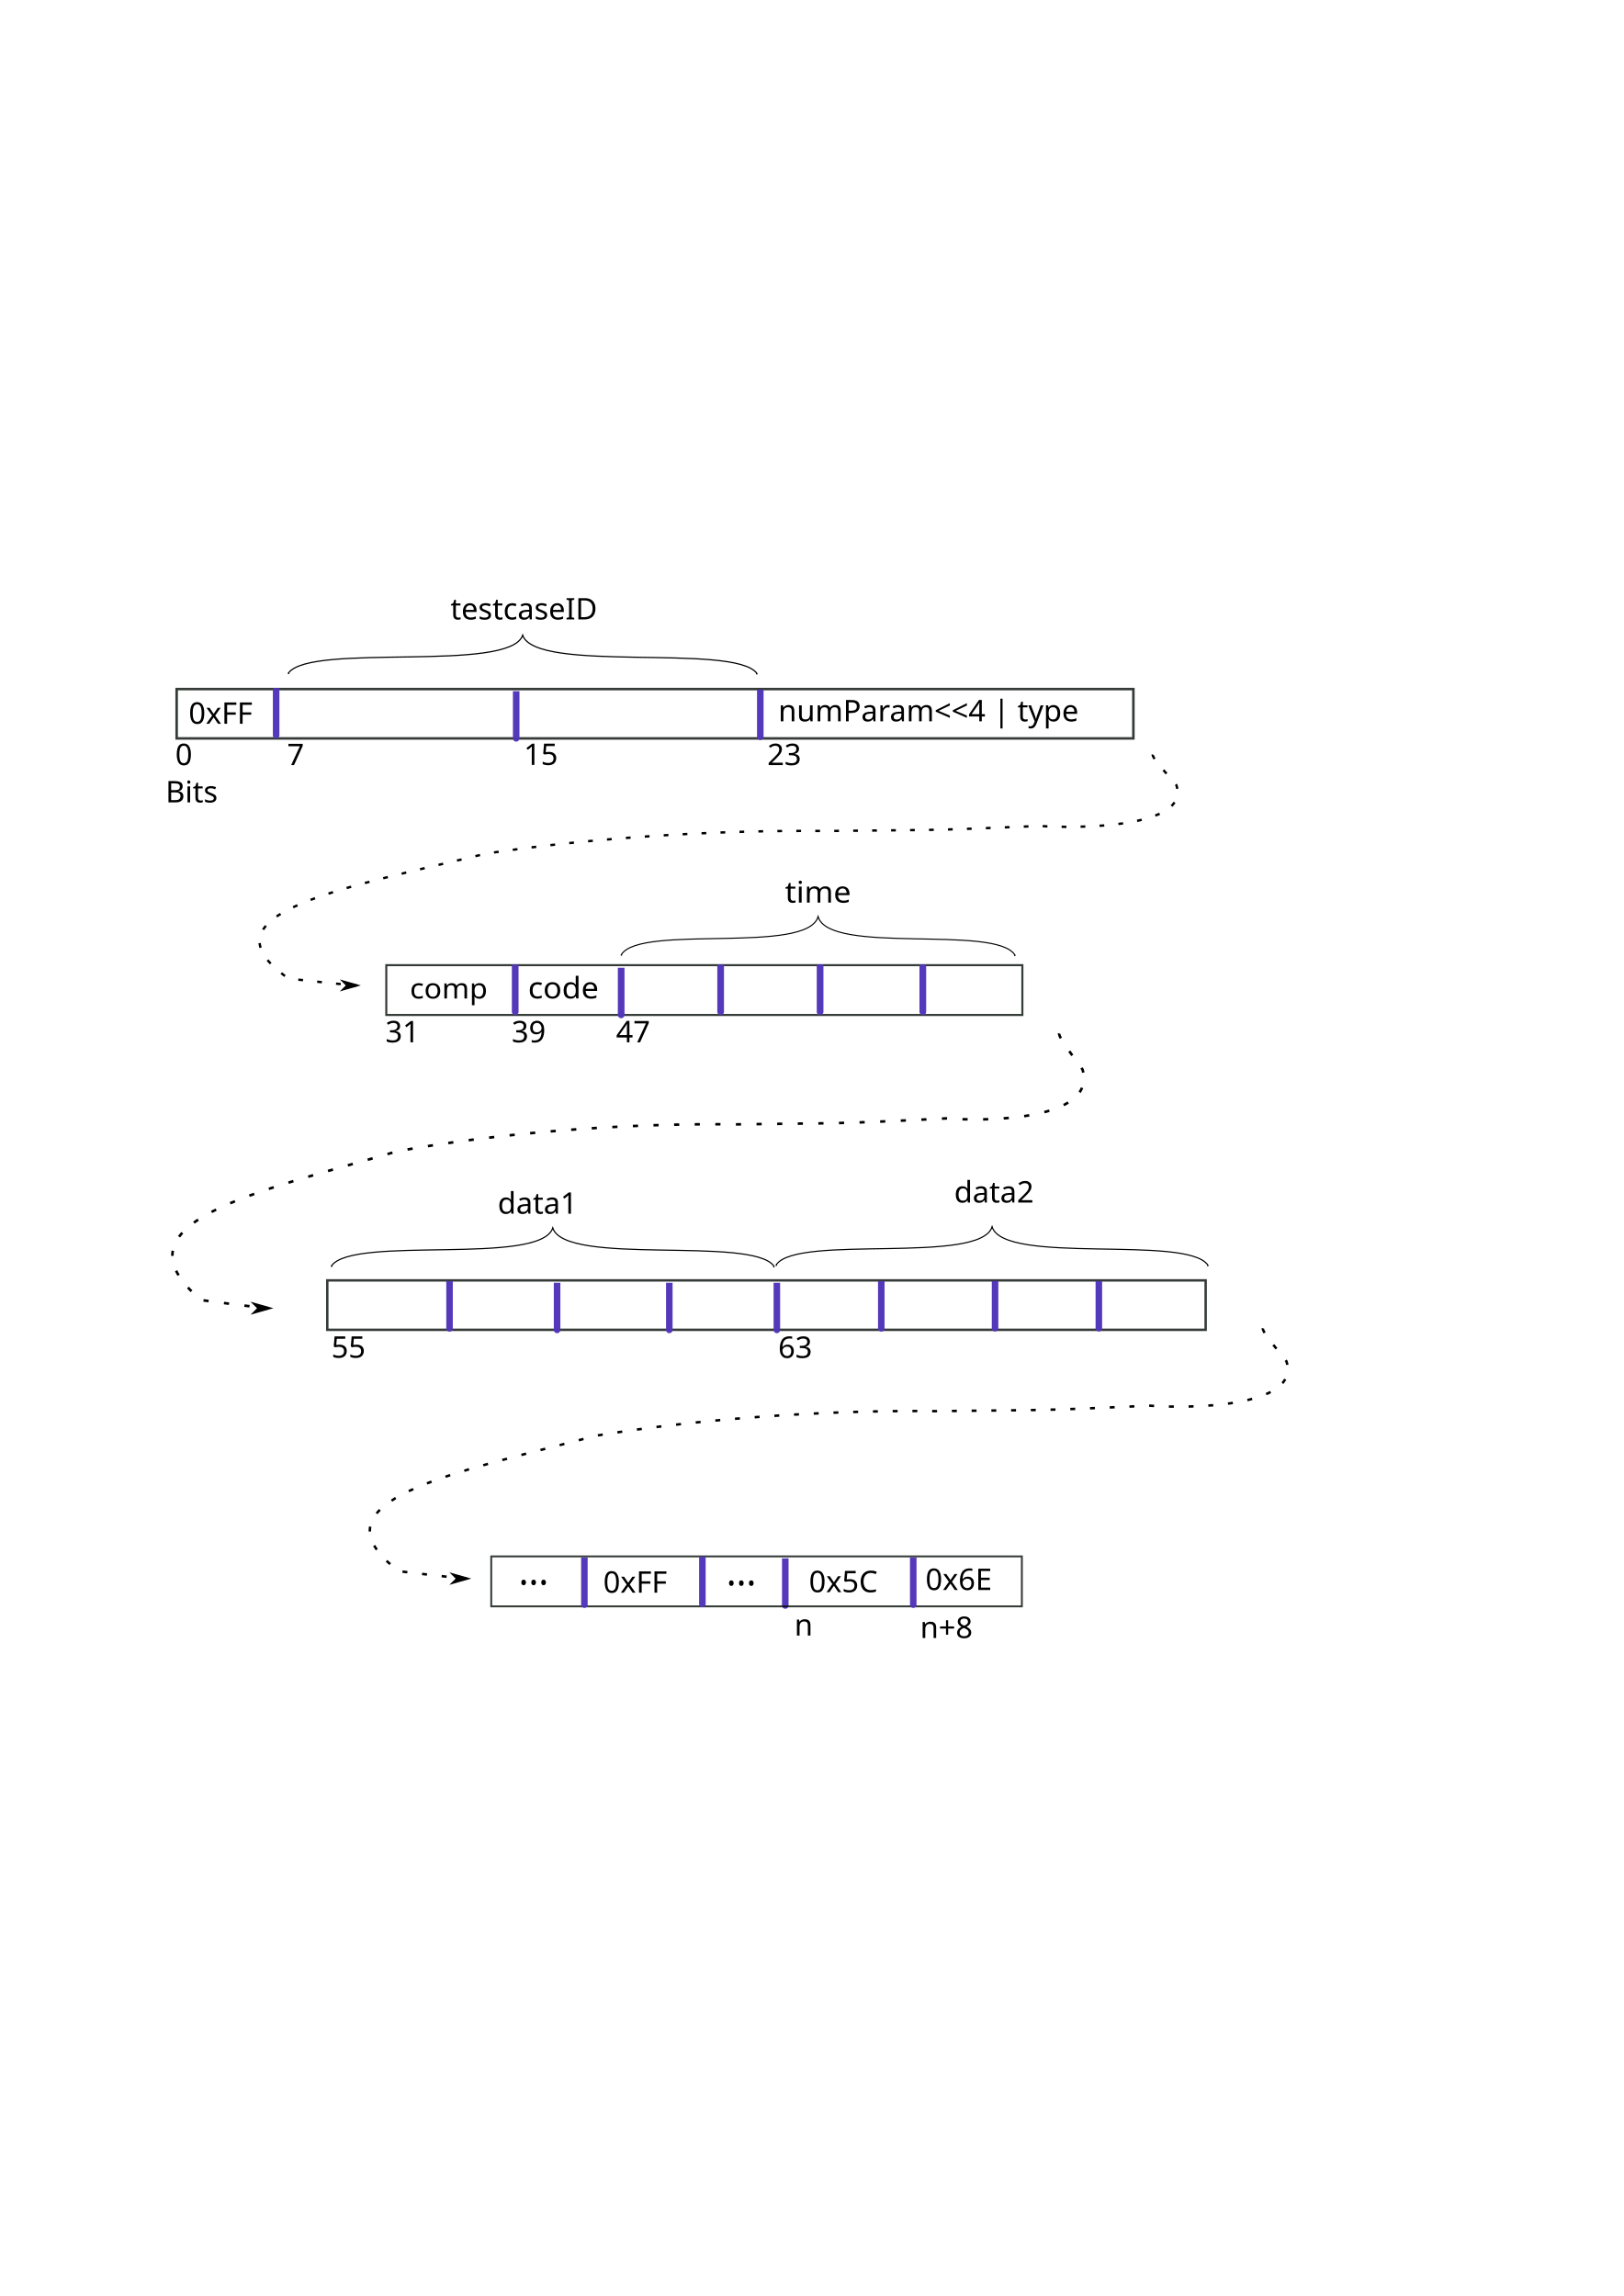
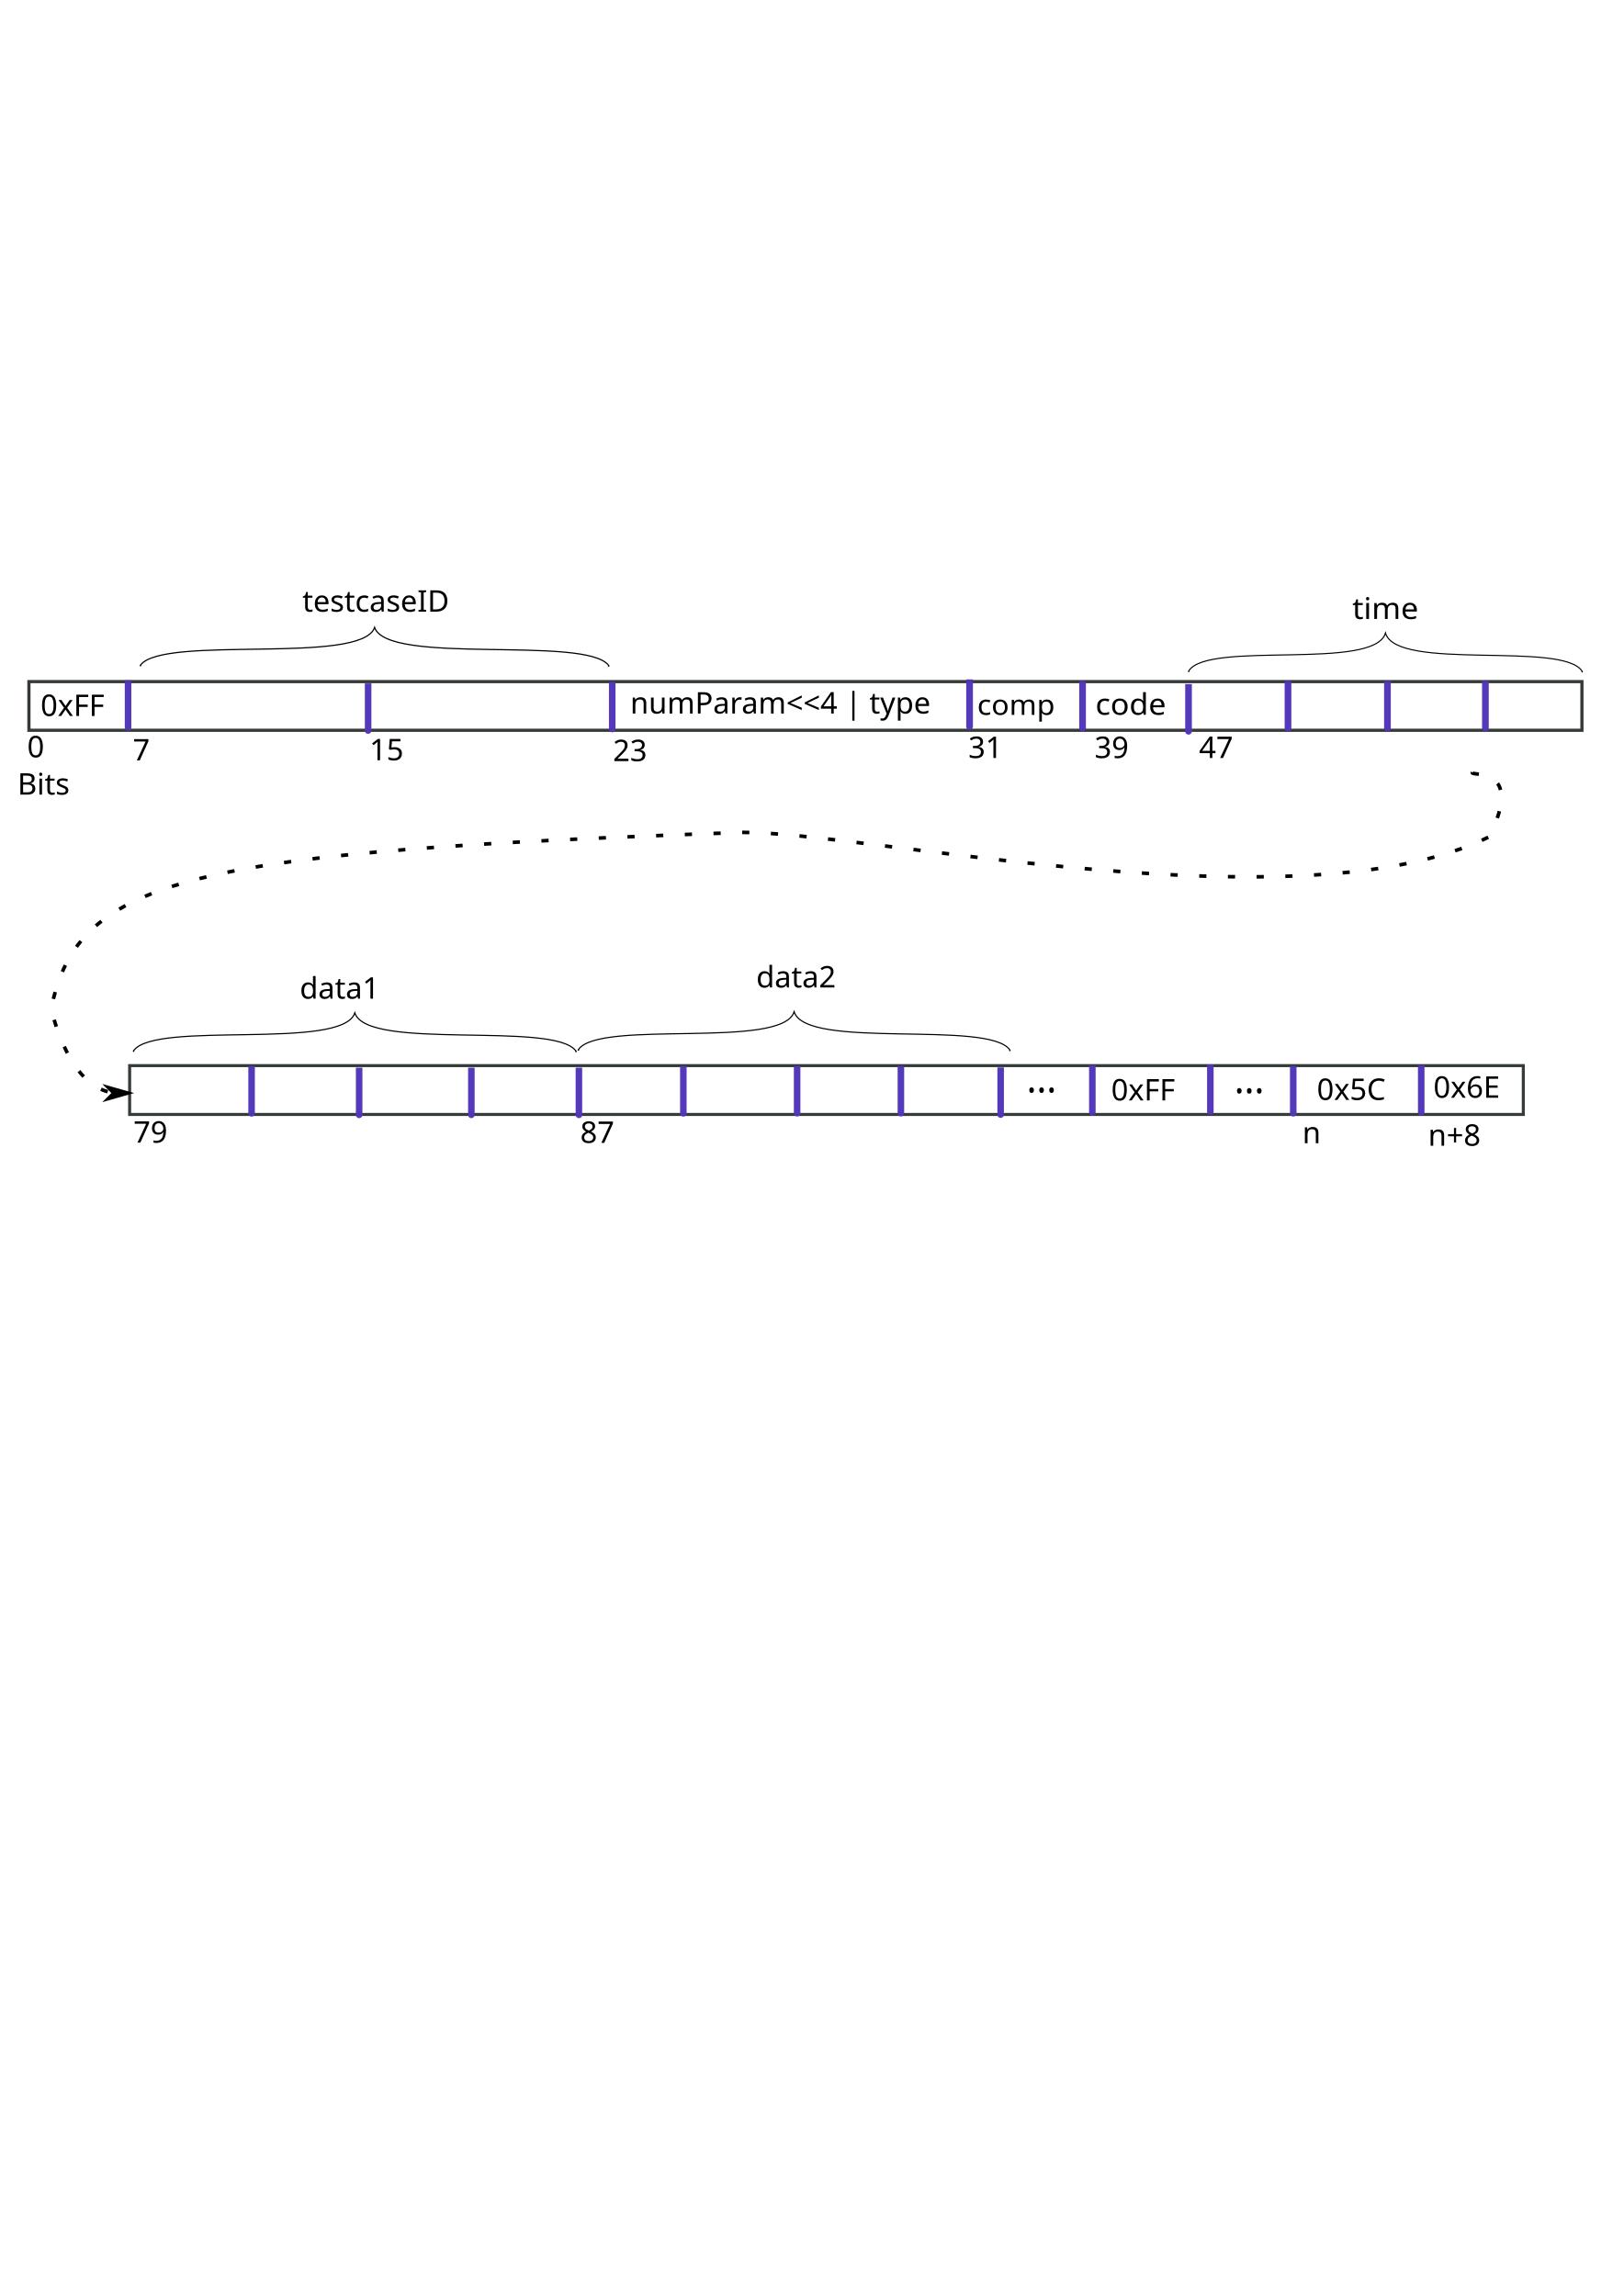
<svg xmlns="http://www.w3.org/2000/svg" width="210mm" height="297mm" viewBox="0 0 744.094 1052.362" id="svg2" version="1.1">
  <defs id="defs4">
    <marker orient="auto" refY="0.0" refX="0.0" id="marker8824" style="overflow:visible;">
      <path id="path8577" d="M 0.0,0.0 L 5.0,-5.0 L -12.5,0.0 L 5.0,5.0 L 0.0,0.0 z " style="fill-rule:evenodd;stroke:#000000;stroke-width:1pt;stroke-opacity:1;fill:#000000;fill-opacity:1" transform="scale(0.4) rotate(180) translate(10,0)" />
    </marker>
    <marker orient="auto" refY="0" refX="0" id="marker4534" style="overflow:visible">
      <path id="path4536" d="M 0,0 5,-5 -12.5,0 5,5 0,0 Z" style="fill:#000000;fill-opacity:1;fill-rule:evenodd;stroke:#000000;stroke-width:1pt;stroke-opacity:1" transform="matrix(-0.4,0,0,-0.4,-4,0)" />
    </marker>
    <marker orient="auto" refY="0" refX="0" id="Arrow1Mend-3" style="overflow:visible">
      <path id="path8782-5" d="M 0,0 5,-5 -12.5,0 5,5 0,0 Z" style="fill:#000000;fill-opacity:1;fill-rule:evenodd;stroke:#000000;stroke-width:1pt;stroke-opacity:1" transform="matrix(-0.4,0,0,-0.4,-4,0)" />
    </marker>
    <marker orient="auto" refY="0" refX="0" id="Arrow1Mend-3-2" style="overflow:visible">
      <path id="path8782-5-9" d="M 0,0 5,-5 -12.5,0 5,5 0,0 Z" style="fill:#000000;fill-opacity:1;fill-rule:evenodd;stroke:#000000;stroke-width:1pt;stroke-opacity:1" transform="matrix(-0.4,0,0,-0.4,-4,0)" />
    </marker>
    <marker orient="auto" refY="0" refX="0" id="marker8824-1" style="overflow:visible">
      <path id="path8577-2" d="M 0,0 5,-5 -12.5,0 5,5 0,0 Z" style="fill:#000000;fill-opacity:1;fill-rule:evenodd;stroke:#000000;stroke-width:1pt;stroke-opacity:1" transform="matrix(-0.4,0,0,-0.4,-4,0)" />
    </marker>
    <marker orient="auto" refY="0" refX="0" id="marker8824-1-2" style="overflow:visible">
      <path id="path8577-2-9" d="M 0,0 5,-5 -12.5,0 5,5 0,0 Z" style="fill:#000000;fill-opacity:1;fill-rule:evenodd;stroke:#000000;stroke-width:1pt;stroke-opacity:1" transform="matrix(-0.4,0,0,-0.4,-4,0)" />
    </marker>
  </defs>
  <g id="layer1">
-     <text xml:space="preserve" style="font-style:normal;font-weight:normal;font-size:13.666px;line-height:125%;font-family:sans-serif;letter-spacing:0px;word-spacing:0px;fill:#000000;fill-opacity:1;stroke:none;stroke-width:1px;stroke-linecap:butt;stroke-linejoin:miter;stroke-opacity:1" x="86.374" y="332.042" id="text4138" transform="scale(1.00095,0.999051)">
-       <tspan id="tspan4140" x="86.374" y="332.042">0xFF</tspan>
+     <text xml:space="preserve" style="font-style:normal;font-weight:normal;font-size:13.666px;line-height:125%;font-family:sans-serif;letter-spacing:0px;word-spacing:0px;fill:#000000;fill-opacity:1;stroke:none;stroke-width:1px;stroke-linecap:butt;stroke-linejoin:miter;stroke-opacity:1" x="18.581" y="328.467" id="text4138" transform="scale(1.00095,0.999051)">
+       <tspan id="tspan4140" x="18.581" y="328.467">0xFF</tspan>
    </text>
-     <text xml:space="preserve" style="font-style:normal;font-weight:normal;font-size:13.666px;line-height:125%;font-family:sans-serif;letter-spacing:0px;word-spacing:0px;fill:#000000;fill-opacity:1;stroke:none;stroke-width:1px;stroke-linecap:butt;stroke-linejoin:miter;stroke-opacity:1" x="356.322" y="330.92" id="text4150" transform="scale(1.00095,0.999051)">
-       <tspan id="tspan4152" x="356.322" y="330.92">numParam&lt;&lt;4 | type</tspan>
+     <text xml:space="preserve" style="font-style:normal;font-weight:normal;font-size:13.666px;line-height:125%;font-family:sans-serif;letter-spacing:0px;word-spacing:0px;fill:#000000;fill-opacity:1;stroke:none;stroke-width:1px;stroke-linecap:butt;stroke-linejoin:miter;stroke-opacity:1" x="288.529" y="327.345" id="text4150" transform="scale(1.00095,0.999051)">
+       <tspan id="tspan4152" x="288.529" y="327.345">numParam&lt;&lt;4 | type</tspan>
    </text>
-     <text xml:space="preserve" style="font-style:normal;font-weight:normal;font-size:13.193px;line-height:125%;font-family:sans-serif;letter-spacing:0px;word-spacing:0px;fill:#000000;fill-opacity:1;stroke:none;stroke-width:1px;stroke-linecap:butt;stroke-linejoin:miter;stroke-opacity:1" x="183.422" y="468.653" id="text4154" transform="scale(1.024042,0.9765226)">
-       <tspan id="tspan4156" x="183.422" y="468.653">comp</tspan>
+     <text xml:space="preserve" style="font-style:normal;font-weight:normal;font-size:13.193px;line-height:125%;font-family:sans-serif;letter-spacing:0px;word-spacing:0px;fill:#000000;fill-opacity:1;stroke:none;stroke-width:1px;stroke-linecap:butt;stroke-linejoin:miter;stroke-opacity:1" x="437.318" y="335.528" id="text4154" transform="scale(1.024042,0.9765226)">
+       <tspan id="tspan4156" x="437.318" y="335.528">comp</tspan>
    </text>
-     <text xml:space="preserve" style="font-style:normal;font-weight:normal;font-size:13.973px;line-height:125%;font-family:sans-serif;letter-spacing:0px;word-spacing:0px;fill:#000000;fill-opacity:1;stroke:none;stroke-width:1px;stroke-linecap:butt;stroke-linejoin:miter;stroke-opacity:1" x="236.312" y="468.613" id="text4158" transform="scale(1.024042,0.9765226)">
-       <tspan id="tspan4160" x="236.312" y="468.613">code</tspan>
+     <text xml:space="preserve" style="font-style:normal;font-weight:normal;font-size:13.973px;line-height:125%;font-family:sans-serif;letter-spacing:0px;word-spacing:0px;fill:#000000;fill-opacity:1;stroke:none;stroke-width:1px;stroke-linecap:butt;stroke-linejoin:miter;stroke-opacity:1" x="490.208" y="335.488" id="text4158" transform="scale(1.024042,0.9765226)">
+       <tspan id="tspan4160" x="490.208" y="335.488">code</tspan>
    </text>
-     <text xml:space="preserve" style="font-style:normal;font-weight:normal;font-size:13.666px;line-height:125%;font-family:sans-serif;letter-spacing:0px;word-spacing:0px;fill:#000000;fill-opacity:1;stroke:none;stroke-width:1px;stroke-linecap:butt;stroke-linejoin:miter;stroke-opacity:1" x="370.354" y="730.466" id="text4182" transform="scale(1.00095,0.999051)">
-       <tspan id="tspan4184" x="370.354" y="730.466">0x5C</tspan>
+     <rect ry="0" y="312.414" x="13.253" height="22.305" width="711.701" id="rect7677" style="opacity:0.828;fill:none;fill-opacity:0.492;stroke:#020904;stroke-width:1.465;stroke-miterlimit:4;stroke-dasharray:none;stroke-opacity:0.96" />
+     <path style="opacity:1;fill:#000000;fill-rule:evenodd;stroke:#5235ba;stroke-width:3;stroke-linecap:butt;stroke-linejoin:miter;stroke-miterlimit:4;stroke-dasharray:none;stroke-opacity:0.98" d="m 58.685,311.796 c 0,22.274 0,21.92 0,21.92" id="path8496" />
+     <path style="opacity:1;fill:#000000;fill-rule:evenodd;stroke:#5235ba;stroke-width:3;stroke-linecap:butt;stroke-linejoin:miter;stroke-miterlimit:4;stroke-dasharray:none;stroke-opacity:0.98" d="m 280.564,312.51 c 0,22.274 0,21.92 0,21.92" id="path8496-0" />
+     <path style="opacity:1;fill:#000000;fill-rule:evenodd;stroke:#5235ba;stroke-width:3;stroke-linecap:butt;stroke-linejoin:miter;stroke-miterlimit:4;stroke-dasharray:none;stroke-opacity:0.98" d="m 168.698,313.225 c 0,22.274 0,21.92 0,21.92" id="path8496-4" />
+     <path style="opacity:1;fill:#000000;fill-rule:evenodd;stroke:#5235ba;stroke-width:3.067;stroke-linecap:butt;stroke-linejoin:miter;stroke-miterlimit:4;stroke-dasharray:none;stroke-opacity:0.98" d="m 496.101,312.123 c 0,22.26 0,21.907 0,21.907" id="path8496-6" />
+     <path style="opacity:1;fill:#000000;fill-rule:evenodd;stroke:#5235ba;stroke-width:3.067;stroke-linecap:butt;stroke-linejoin:miter;stroke-miterlimit:4;stroke-dasharray:none;stroke-opacity:0.98" d="m 544.667,313.551 c 0,22.26 0,21.907 0,21.907" id="path8496-7" />
+     <path style="opacity:1;fill:#000000;fill-rule:evenodd;stroke:#5235ba;stroke-width:3.067;stroke-linecap:butt;stroke-linejoin:miter;stroke-miterlimit:4;stroke-dasharray:none;stroke-opacity:0.98" d="m 590.245,312.123 c 0,22.26 0,21.907 0,21.907" id="path8496-40" />
+     <path style="opacity:1;fill:#000000;fill-rule:evenodd;stroke:#5235ba;stroke-width:3.067;stroke-linecap:butt;stroke-linejoin:miter;stroke-miterlimit:4;stroke-dasharray:none;stroke-opacity:0.98" d="m 635.822,312.123 c 0,22.26 0,21.907 0,21.907" id="path8496-3" />
+     <path style="opacity:1;fill:#000000;fill-rule:evenodd;stroke:#5235ba;stroke-width:3.067;stroke-linecap:butt;stroke-linejoin:miter;stroke-miterlimit:4;stroke-dasharray:none;stroke-opacity:0.98" d="m 444.322,311.409 c 0,22.26 0,21.907 0,21.907" id="path8496-34" />
+     <rect ry="0" y="488.425" x="59.408" height="22.38" width="638.679" id="rect7677-2-2" style="opacity:0.828;fill:none;fill-opacity:0.492;stroke:#020904;stroke-width:1.39;stroke-miterlimit:4;stroke-dasharray:none;stroke-opacity:0.96" />
+     <path style="opacity:1;fill:#000000;fill-rule:evenodd;stroke:#5235ba;stroke-width:3;stroke-linecap:butt;stroke-linejoin:miter;stroke-miterlimit:4;stroke-dasharray:none;stroke-opacity:0.98" d="m 115.296,488.655 c 0,22.274 0,21.92 0,21.92" id="path8496-6-9" />
+     <path style="opacity:1;fill:#000000;fill-rule:evenodd;stroke:#5235ba;stroke-width:3;stroke-linecap:butt;stroke-linejoin:miter;stroke-miterlimit:4;stroke-dasharray:none;stroke-opacity:0.98" d="m 164.582,489.369 c 0,22.274 0,21.92 0,21.92" id="path8496-6-9-9" />
+     <path style="opacity:1;fill:#000000;fill-rule:evenodd;stroke:#5235ba;stroke-width:3;stroke-linecap:butt;stroke-linejoin:miter;stroke-miterlimit:4;stroke-dasharray:none;stroke-opacity:0.98" d="m 216.01,489.369 c 0,22.274 0,21.92 0,21.92" id="path8496-6-9-5" />
+     <path style="opacity:1;fill:#000000;fill-rule:evenodd;stroke:#5235ba;stroke-width:3;stroke-linecap:butt;stroke-linejoin:miter;stroke-miterlimit:4;stroke-dasharray:none;stroke-opacity:0.98" d="m 313.153,488.655 c 0,22.274 0,21.92 0,21.92" id="path8496-6-9-95" />
+     <path style="opacity:1;fill:#000000;fill-rule:evenodd;stroke:#5235ba;stroke-width:3;stroke-linecap:butt;stroke-linejoin:miter;stroke-miterlimit:4;stroke-dasharray:none;stroke-opacity:0.98" d="m 265.296,489.369 c 0,22.274 0,21.92 0,21.92" id="path8496-6-9-95-8" />
+     <text xml:space="preserve" style="font-style:normal;font-weight:normal;font-size:13.666px;line-height:125%;font-family:sans-serif;letter-spacing:0px;word-spacing:0px;fill:#000000;fill-opacity:1;stroke:none;stroke-width:1px;stroke-linecap:butt;stroke-linejoin:miter;stroke-opacity:1" x="346.228" y="453.03" id="text4170-6-1" transform="scale(1.00095,0.999051)">
+       <tspan id="tspan4172-5-2" x="346.228" y="453.03">data2</tspan>
    </text>
-     <text xml:space="preserve" style="font-style:normal;font-weight:normal;font-size:13.666px;line-height:125%;font-family:sans-serif;letter-spacing:0px;word-spacing:0px;fill:#000000;fill-opacity:1;stroke:none;stroke-width:1px;stroke-linecap:butt;stroke-linejoin:miter;stroke-opacity:1" x="423.704" y="729.455" id="text4186" transform="scale(1.00095,0.999051)">
-       <tspan id="tspan4188" x="423.704" y="729.455">0x6E</tspan>
+     <path style="opacity:1;fill:#000000;fill-rule:evenodd;stroke:#5235ba;stroke-width:3;stroke-linecap:butt;stroke-linejoin:miter;stroke-miterlimit:4;stroke-dasharray:none;stroke-opacity:0.98" d="m 365.296,488.6 c 0,22.274 0,21.92 0,21.92" id="path8496-6-9-95-17" />
+     <text xml:space="preserve" style="font-style:normal;font-weight:normal;font-size:13.666px;line-height:125%;font-family:sans-serif;letter-spacing:0px;word-spacing:0px;fill:#000000;fill-opacity:1;stroke:none;stroke-width:1px;stroke-linecap:butt;stroke-linejoin:miter;stroke-opacity:1" x="12.461" y="347.437" id="text4138-9" transform="scale(1.00095,0.999051)">
+       <tspan id="tspan4140-9" x="12.461" y="347.437">0</tspan>
    </text>
-     <rect ry="0" y="315.832" x="80.956" height="22.613" width="438.437" id="rect7677" style="opacity:0.828;fill:none;fill-opacity:0.492;stroke:#020904;stroke-width:1.157;stroke-miterlimit:4;stroke-dasharray:none;stroke-opacity:0.96" />
-     <path style="opacity:1;fill:#000000;fill-rule:evenodd;stroke:#5235ba;stroke-width:3;stroke-linecap:butt;stroke-linejoin:miter;stroke-miterlimit:4;stroke-dasharray:none;stroke-opacity:0.98" d="m 126.542,315.367 c 0,22.274 0,21.92 0,21.92" id="path8496" />
-     <path style="opacity:1;fill:#000000;fill-rule:evenodd;stroke:#5235ba;stroke-width:3;stroke-linecap:butt;stroke-linejoin:miter;stroke-miterlimit:4;stroke-dasharray:none;stroke-opacity:0.98" d="m 348.421,316.082 c 0,22.274 0,21.92 0,21.92" id="path8496-0" />
-     <path style="opacity:1;fill:#000000;fill-rule:evenodd;stroke:#5235ba;stroke-width:3;stroke-linecap:butt;stroke-linejoin:miter;stroke-miterlimit:4;stroke-dasharray:none;stroke-opacity:0.98" d="m 236.555,316.796 c 0,22.274 0,21.92 0,21.92" id="path8496-4" />
-     <rect ry="0" y="442.376" x="177.025" height="22.829" width="291.496" id="rect7677-2" style="opacity:0.828;fill:none;fill-opacity:0.492;stroke:#020904;stroke-width:0.948;stroke-miterlimit:4;stroke-dasharray:none;stroke-opacity:0.96" />
-     <path style="opacity:1;fill:#000000;fill-rule:evenodd;stroke:#5235ba;stroke-width:3.067;stroke-linecap:butt;stroke-linejoin:miter;stroke-miterlimit:4;stroke-dasharray:none;stroke-opacity:0.98" d="m 236.101,442.123 c 0,22.26 0,21.907 0,21.907" id="path8496-6" />
-     <path style="opacity:1;fill:#000000;fill-rule:evenodd;stroke:#5235ba;stroke-width:3.067;stroke-linecap:butt;stroke-linejoin:miter;stroke-miterlimit:4;stroke-dasharray:none;stroke-opacity:0.98" d="m 284.667,443.551 c 0,22.26 0,21.907 0,21.907" id="path8496-7" />
-     <path style="opacity:1;fill:#000000;fill-rule:evenodd;stroke:#5235ba;stroke-width:3.067;stroke-linecap:butt;stroke-linejoin:miter;stroke-miterlimit:4;stroke-dasharray:none;stroke-opacity:0.98" d="m 330.245,442.123 c 0,22.26 0,21.907 0,21.907" id="path8496-40" />
-     <path style="opacity:1;fill:#000000;fill-rule:evenodd;stroke:#5235ba;stroke-width:3.067;stroke-linecap:butt;stroke-linejoin:miter;stroke-miterlimit:4;stroke-dasharray:none;stroke-opacity:0.98" d="m 375.822,442.123 c 0,22.26 0,21.907 0,21.907" id="path8496-3" />
-     <path style="opacity:1;fill:#000000;fill-rule:evenodd;stroke:#5235ba;stroke-width:3.067;stroke-linecap:butt;stroke-linejoin:miter;stroke-miterlimit:4;stroke-dasharray:none;stroke-opacity:0.98" d="m 422.894,442.123 c 0,22.26 0,21.907 0,21.907" id="path8496-34" />
-     <rect ry="0" y="586.857" x="149.982" height="22.66" width="402.53" id="rect7677-2-2" style="opacity:0.828;fill:none;fill-opacity:0.492;stroke:#020904;stroke-width:1.11;stroke-miterlimit:4;stroke-dasharray:none;stroke-opacity:0.96" />
-     <path style="opacity:1;fill:#000000;fill-rule:evenodd;stroke:#5235ba;stroke-width:3;stroke-linecap:butt;stroke-linejoin:miter;stroke-miterlimit:4;stroke-dasharray:none;stroke-opacity:0.98" d="m 206.01,587.227 c 0,22.274 0,21.92 0,21.92" id="path8496-6-9" />
-     <path style="opacity:1;fill:#000000;fill-rule:evenodd;stroke:#5235ba;stroke-width:3;stroke-linecap:butt;stroke-linejoin:miter;stroke-miterlimit:4;stroke-dasharray:none;stroke-opacity:0.98" d="m 255.296,587.941 c 0,22.274 0,21.92 0,21.92" id="path8496-6-9-9" />
-     <path style="opacity:1;fill:#000000;fill-rule:evenodd;stroke:#5235ba;stroke-width:3;stroke-linecap:butt;stroke-linejoin:miter;stroke-miterlimit:4;stroke-dasharray:none;stroke-opacity:0.98" d="m 306.724,587.941 c 0,22.274 0,21.92 0,21.92" id="path8496-6-9-5" />
-     <path style="opacity:1;fill:#000000;fill-rule:evenodd;stroke:#5235ba;stroke-width:3;stroke-linecap:butt;stroke-linejoin:miter;stroke-miterlimit:4;stroke-dasharray:none;stroke-opacity:0.98" d="m 403.867,587.227 c 0,22.274 0,21.92 0,21.92" id="path8496-6-9-95" />
-     <path style="opacity:1;fill:#000000;fill-rule:evenodd;stroke:#5235ba;stroke-width:3;stroke-linecap:butt;stroke-linejoin:miter;stroke-miterlimit:4;stroke-dasharray:none;stroke-opacity:0.98" d="m 359.871,714.251 c 0,22.274 0,21.92 0,21.92" id="path8496-6-9-95-6-5" />
-     <path style="opacity:1;fill:#000000;fill-rule:evenodd;stroke:#5235ba;stroke-width:3;stroke-linecap:butt;stroke-linejoin:miter;stroke-miterlimit:4;stroke-dasharray:none;stroke-opacity:0.98" d="m 356.01,587.941 c 0,22.274 0,21.92 0,21.92" id="path8496-6-9-95-8" />
-     <text xml:space="preserve" style="font-style:normal;font-weight:normal;font-size:13.666px;line-height:125%;font-family:sans-serif;letter-spacing:0px;word-spacing:0px;fill:#000000;fill-opacity:1;stroke:none;stroke-width:1px;stroke-linecap:butt;stroke-linejoin:miter;stroke-opacity:1" x="276.182" y="730.7" id="text4138-7" transform="scale(1.00095,0.999051)">
-       <tspan id="tspan4140-3" x="276.182" y="730.7">0xFF</tspan>
+     <text xml:space="preserve" style="font-style:normal;font-weight:normal;font-size:13.666px;line-height:125%;font-family:sans-serif;letter-spacing:0px;word-spacing:0px;fill:#000000;fill-opacity:1;stroke:none;stroke-width:1px;stroke-linecap:butt;stroke-linejoin:miter;stroke-opacity:1" x="60.788" y="348.87" id="text4138-9-4" transform="scale(1.00095,0.999051)">
+       <tspan id="tspan4140-9-7" x="60.788" y="348.87">7</tspan>
    </text>
-     <text xml:space="preserve" style="font-style:normal;font-weight:normal;font-size:13.666px;line-height:125%;font-family:sans-serif;letter-spacing:0px;word-spacing:0px;fill:#000000;fill-opacity:1;stroke:none;stroke-width:1px;stroke-linecap:butt;stroke-linejoin:miter;stroke-opacity:1" x="436.856" y="551.695" id="text4170-6-1" transform="scale(1.00095,0.999051)">
-       <tspan id="tspan4172-5-2" x="436.856" y="551.695">data2</tspan>
+     <text xml:space="preserve" style="font-style:normal;font-weight:normal;font-size:13.666px;line-height:125%;font-family:sans-serif;letter-spacing:0px;word-spacing:0px;fill:#000000;fill-opacity:1;stroke:none;stroke-width:1px;stroke-linecap:butt;stroke-linejoin:miter;stroke-opacity:1" x="138.447" y="280.617" id="text4142-6" transform="scale(1.00095,0.999051)">
+       <tspan id="tspan4144-8" x="138.447" y="280.617">testcaseID</tspan>
    </text>
-     <path style="opacity:1;fill:#000000;fill-rule:evenodd;stroke:#5235ba;stroke-width:3;stroke-linecap:butt;stroke-linejoin:miter;stroke-miterlimit:4;stroke-dasharray:none;stroke-opacity:0.98" d="m 456.01,587.171 c 0,22.274 0,21.92 0,21.92" id="path8496-6-9-95-17" />
-     <text xml:space="preserve" style="font-style:normal;font-weight:normal;font-size:13.666px;line-height:125%;font-family:sans-serif;letter-spacing:0px;word-spacing:0px;fill:#000000;fill-opacity:1;stroke:none;stroke-width:1px;stroke-linecap:butt;stroke-linejoin:miter;stroke-opacity:1" x="80.254" y="351.012" id="text4138-9" transform="scale(1.00095,0.999051)">
-       <tspan id="tspan4140-9" x="80.254" y="351.012">0</tspan>
+     <text xml:space="preserve" style="font-style:normal;font-weight:normal;font-size:13.666px;line-height:125%;font-family:sans-serif;letter-spacing:0px;word-spacing:0px;fill:#000000;fill-opacity:1;stroke:none;stroke-width:1px;stroke-linecap:butt;stroke-linejoin:miter;stroke-opacity:1" x="8.009" y="364.543" id="text4142-4" transform="scale(1.00095,0.999051)">
+       <tspan id="tspan4144-4" x="8.009" y="364.543">Bits</tspan>
    </text>
-     <text xml:space="preserve" style="font-style:normal;font-weight:normal;font-size:13.666px;line-height:125%;font-family:sans-serif;letter-spacing:0px;word-spacing:0px;fill:#000000;fill-opacity:1;stroke:none;stroke-width:1px;stroke-linecap:butt;stroke-linejoin:miter;stroke-opacity:1" x="131.435" y="351.015" id="text4138-9-4" transform="scale(1.00095,0.999051)">
-       <tspan id="tspan4140-9-7" x="131.435" y="351.015">7</tspan>
+     <text xml:space="preserve" style="font-style:normal;font-weight:normal;font-size:13.666px;line-height:125%;font-family:sans-serif;letter-spacing:0px;word-spacing:0px;fill:#000000;fill-opacity:1;stroke:none;stroke-width:1px;stroke-linecap:butt;stroke-linejoin:miter;stroke-opacity:1" x="280.613" y="349.184" id="text4138-9-4-6-8" transform="scale(1.00095,0.999051)">
+       <tspan id="tspan4140-9-7-0-2" x="280.613" y="349.184">23</tspan>
    </text>
-     <text xml:space="preserve" style="font-style:normal;font-weight:normal;font-size:13.666px;line-height:125%;font-family:sans-serif;letter-spacing:0px;word-spacing:0px;fill:#000000;fill-opacity:1;stroke:none;stroke-width:1px;stroke-linecap:butt;stroke-linejoin:miter;stroke-opacity:1" x="363.705" y="750.347" id="text4138-9-4-6-5" transform="scale(1.00095,0.999051)">
-       <tspan id="tspan4140-9-7-0-7" x="363.705" y="750.347">n</tspan>
+     <text xml:space="preserve" style="font-style:normal;font-weight:normal;font-size:13.666px;line-height:125%;font-family:sans-serif;letter-spacing:0px;word-spacing:0px;fill:#000000;fill-opacity:1;stroke:none;stroke-width:1px;stroke-linecap:butt;stroke-linejoin:miter;stroke-opacity:1" x="443.327" y="347.754" id="text4138-9-4-6-86" transform="scale(1.00095,0.999051)">
+       <tspan id="tspan4140-9-7-0-1" x="443.327" y="347.754">31</tspan>
    </text>
-     <text xml:space="preserve" style="font-style:normal;font-weight:normal;font-size:13.666px;line-height:125%;font-family:sans-serif;letter-spacing:0px;word-spacing:0px;fill:#000000;fill-opacity:1;stroke:none;stroke-width:1px;stroke-linecap:butt;stroke-linejoin:miter;stroke-opacity:1" x="421.262" y="751.484" id="text4138-9-4-6-7" transform="scale(1.00095,0.999051)">
-       <tspan id="tspan4140-9-7-0-3" x="421.262" y="751.484">n+8</tspan>
+     <text xml:space="preserve" style="font-style:normal;font-weight:normal;font-size:13.666px;line-height:125%;font-family:sans-serif;letter-spacing:0px;word-spacing:0px;fill:#000000;fill-opacity:1;stroke:none;stroke-width:1px;stroke-linecap:butt;stroke-linejoin:miter;stroke-opacity:1" x="501.13" y="347.754" id="text4138-9-4-6-1" transform="scale(1.00095,0.999051)">
+       <tspan id="tspan4140-9-7-0-10" x="501.13" y="347.754">39</tspan>
    </text>
-     <text xml:space="preserve" style="font-style:normal;font-weight:normal;font-size:13.666px;line-height:125%;font-family:sans-serif;letter-spacing:0px;word-spacing:0px;fill:#000000;fill-opacity:1;stroke:none;stroke-width:1px;stroke-linecap:butt;stroke-linejoin:miter;stroke-opacity:1" x="206.24" y="284.192" id="text4142-6" transform="scale(1.00095,0.999051)">
-       <tspan id="tspan4144-8" x="206.24" y="284.192">testcaseID</tspan>
+     <text xml:space="preserve" style="font-style:normal;font-weight:normal;font-size:13.666px;line-height:125%;font-family:sans-serif;letter-spacing:0px;word-spacing:0px;fill:#000000;fill-opacity:1;stroke:none;stroke-width:1px;stroke-linecap:butt;stroke-linejoin:miter;stroke-opacity:1" x="548.941" y="347.754" id="text4138-9-4-6-9" transform="scale(1.00095,0.999051)">
+       <tspan id="tspan4140-9-7-0-6" x="548.941" y="347.754">47</tspan>
    </text>
-     <text xml:space="preserve" style="font-style:normal;font-weight:normal;font-size:13.666px;line-height:125%;font-family:sans-serif;letter-spacing:0px;word-spacing:0px;fill:#000000;fill-opacity:1;stroke:none;stroke-width:1px;stroke-linecap:butt;stroke-linejoin:miter;stroke-opacity:1" x="75.801" y="368.118" id="text4142-4" transform="scale(1.00095,0.999051)">
-       <tspan id="tspan4144-4" x="75.801" y="368.118">Bits</tspan>
+     <path style="fill:none;fill-rule:evenodd;stroke:#000000;stroke-width:0.545px;stroke-linecap:butt;stroke-linejoin:miter;stroke-opacity:1" d="m 278.952,305.01 c 0,0.113 -0.297,0.34 0,0.34 0.297,0 0,-0.226 0,-0.34 -10.572,-13.901 -101.291,0.147 -107.28,-17.412 -5.989,17.377 -96.708,3.329 -107.28,17.231 0,0.113 -0.297,0.34 0,0.34 0.297,0 0,-0.226 0,-0.34" id="path8303" />
+     <text xml:space="preserve" style="font-style:normal;font-weight:normal;font-size:13.973px;line-height:125%;font-family:sans-serif;letter-spacing:0px;word-spacing:0px;fill:#000000;fill-opacity:1;stroke:none;stroke-width:1px;stroke-linecap:butt;stroke-linejoin:miter;stroke-opacity:1" x="605.177" y="290.518" id="text4162-08" transform="scale(1.024042,0.9765226)">
+       <tspan id="tspan4164-0" x="605.177" y="290.518">time</tspan>
    </text>
-     <text xml:space="preserve" style="font-style:normal;font-weight:normal;font-size:13.666px;line-height:125%;font-family:sans-serif;letter-spacing:0px;word-spacing:0px;fill:#000000;fill-opacity:1;stroke:none;stroke-width:1px;stroke-linecap:butt;stroke-linejoin:miter;stroke-opacity:1" x="351.261" y="351.015" id="text4138-9-4-6-8" transform="scale(1.00095,0.999051)">
-       <tspan id="tspan4140-9-7-0-2" x="351.261" y="351.015">23</tspan>
+     <path style="fill:none;fill-rule:evenodd;stroke:#000000;stroke-width:0.501px;stroke-linecap:butt;stroke-linejoin:miter;stroke-opacity:1" d="m 725.058,307.672 c 0,0.114 -0.25,0.342 0,0.342 0.25,0 0,-0.228 0,-0.342 -8.883,-13.995 -85.11,0.148 -90.142,-17.529 -5.032,17.494 -81.259,3.352 -90.142,17.347 0,0.114 -0.25,0.342 0,0.342 0.25,0 0,-0.228 0,-0.342" id="path8303-0" />
+     <path style="fill:none;fill-rule:evenodd;stroke:#000000;stroke-width:0.531px;stroke-linecap:butt;stroke-linejoin:miter;stroke-opacity:1" d="m 263.956,481.743 c 0,0.114 -0.281,0.341 0,0.341 0.281,0 0,-0.227 0,-0.341 -9.988,-13.96 -95.697,0.147 -101.355,-17.485 -5.658,17.451 -91.367,3.343 -101.355,17.304 0,0.114 -0.281,0.341 0,0.341 0.281,0 0,-0.227 0,-0.341" id="path8303-0-0" />
+     <text xml:space="preserve" style="font-style:normal;font-weight:normal;font-size:13.666px;line-height:125%;font-family:sans-serif;letter-spacing:0px;word-spacing:0px;fill:#000000;fill-opacity:1;stroke:none;stroke-width:1px;stroke-linecap:butt;stroke-linejoin:miter;stroke-opacity:1" x="137.241" y="458.163" id="text4170-0" transform="scale(1.00095,0.999051)">
+       <tspan id="tspan4172-0" x="137.241" y="458.163">data1</tspan>
    </text>
-     <text xml:space="preserve" style="font-style:normal;font-weight:normal;font-size:13.666px;line-height:125%;font-family:sans-serif;letter-spacing:0px;word-spacing:0px;fill:#000000;fill-opacity:1;stroke:none;stroke-width:1px;stroke-linecap:butt;stroke-linejoin:miter;stroke-opacity:1" x="176.438" y="478.191" id="text4138-9-4-6-86" transform="scale(1.00095,0.999051)">
-       <tspan id="tspan4140-9-7-0-1" x="176.438" y="478.191">31</tspan>
+     <text xml:space="preserve" style="font-style:normal;font-weight:normal;font-size:13.666px;line-height:125%;font-family:sans-serif;letter-spacing:0px;word-spacing:0px;fill:#000000;fill-opacity:1;stroke:none;stroke-width:1px;stroke-linecap:butt;stroke-linejoin:miter;stroke-opacity:1" x="169.15" y="348.784" id="text4138-9-4-3" transform="scale(1.00095,0.999051)">
+       <tspan id="tspan4140-9-7-1" x="169.15" y="348.784">15</tspan>
    </text>
-     <text xml:space="preserve" style="font-style:normal;font-weight:normal;font-size:13.666px;line-height:125%;font-family:sans-serif;letter-spacing:0px;word-spacing:0px;fill:#000000;fill-opacity:1;stroke:none;stroke-width:1px;stroke-linecap:butt;stroke-linejoin:miter;stroke-opacity:1" x="234.24" y="478.191" id="text4138-9-4-6-1" transform="scale(1.00095,0.999051)">
-       <tspan id="tspan4140-9-7-0-10" x="234.24" y="478.191">39</tspan>
+     <text xml:space="preserve" style="font-style:normal;font-weight:normal;font-size:13.666px;line-height:125%;font-family:sans-serif;letter-spacing:0px;word-spacing:0px;fill:#000000;fill-opacity:1;stroke:none;stroke-width:1px;stroke-linecap:butt;stroke-linejoin:miter;stroke-opacity:1" x="61.08" y="524.219" id="text4138-9-4-6-9-0" transform="scale(1.00095,0.999051)">
+       <tspan id="tspan4140-9-7-0-6-9" x="61.08" y="524.219">79</tspan>
    </text>
-     <text xml:space="preserve" style="font-style:normal;font-weight:normal;font-size:13.666px;line-height:125%;font-family:sans-serif;letter-spacing:0px;word-spacing:0px;fill:#000000;fill-opacity:1;stroke:none;stroke-width:1px;stroke-linecap:butt;stroke-linejoin:miter;stroke-opacity:1" x="282.052" y="478.191" id="text4138-9-4-6-9" transform="scale(1.00095,0.999051)">
-       <tspan id="tspan4140-9-7-0-6" x="282.052" y="478.191">47</tspan>
+     <text xml:space="preserve" style="font-style:normal;font-weight:normal;font-size:13.666px;line-height:125%;font-family:sans-serif;letter-spacing:0px;word-spacing:0px;fill:#000000;fill-opacity:1;stroke:none;stroke-width:1px;stroke-linecap:butt;stroke-linejoin:miter;stroke-opacity:1" x="265.633" y="524.322" id="text4138-9-4-6-9-0-6" transform="scale(1.00095,0.999051)">
+       <tspan id="tspan4140-9-7-0-6-9-9" x="265.633" y="524.322">87</tspan>
    </text>
-     <path style="fill:none;fill-rule:evenodd;stroke:#000000;stroke-width:0.545px;stroke-linecap:butt;stroke-linejoin:miter;stroke-opacity:1" d="m 346.809,308.581 c 0,0.113 -0.297,0.34 0,0.34 0.297,0 0,-0.226 0,-0.34 -10.572,-13.901 -101.291,0.147 -107.28,-17.412 -5.989,17.377 -96.708,3.329 -107.28,17.231 0,0.113 -0.297,0.34 0,0.34 0.297,0 0,-0.226 0,-0.34" id="path8303" />
-     <text xml:space="preserve" style="font-style:normal;font-weight:normal;font-size:13.973px;line-height:125%;font-family:sans-serif;letter-spacing:0px;word-spacing:0px;fill:#000000;fill-opacity:1;stroke:none;stroke-width:1px;stroke-linecap:butt;stroke-linejoin:miter;stroke-opacity:1" x="351.281" y="423.644" id="text4162-08" transform="scale(1.024042,0.9765226)">
-       <tspan id="tspan4164-0" x="351.281" y="423.644">time</tspan>
+     <path style="opacity:1;fill:#000000;fill-rule:evenodd;stroke:#5235ba;stroke-width:3;stroke-linecap:butt;stroke-linejoin:miter;stroke-miterlimit:4;stroke-dasharray:none;stroke-opacity:0.98" d="m 412.857,488.6 c 0,22.274 0,21.92 0,21.92" id="path8496-6-9-95-17-0" />
+     <path style="fill:none;fill-rule:evenodd;stroke:#000000;stroke-width:0.524px;stroke-linecap:butt;stroke-linejoin:miter;stroke-opacity:1" d="m 462.789,481.239 c 0,0.114 -0.274,0.341 0,0.341 0.274,0 0,-0.227 0,-0.341 -9.742,-13.968 -93.341,0.147 -98.86,-17.494 -5.519,17.46 -89.118,3.345 -98.86,17.313 0,0.114 -0.274,0.341 0,0.341 0.274,0 0,-0.227 0,-0.341" id="path8303-0-0-8" />
+     <path style="fill:none;fill-rule:evenodd;stroke:#000000;stroke-width:1.644;stroke-linecap:butt;stroke-linejoin:miter;stroke-miterlimit:4;stroke-dasharray:3.289, 9.866;stroke-dashoffset:0;stroke-opacity:1;marker-end:url(#marker8824-1-2)" d="m 674.753,354.056 c -1.196,2.05 24.172,-3.725 7.779,29.456 -85.961,42.655 -286.549,-2.305 -342.041,-1.987 -251.187,8.806 -305.136,20.086 -317.073,81.121 11.505,42.681 30.794,38.353 34.81,38.353" id="path8562-9-5" />
+     <path style="opacity:1;fill:#000000;fill-rule:evenodd;stroke:#5235ba;stroke-width:3.067;stroke-linecap:butt;stroke-linejoin:miter;stroke-miterlimit:4;stroke-dasharray:none;stroke-opacity:0.98" d="m 680.714,312.123 c 0,22.26 0,21.907 0,21.907" id="path8496-3-8" />
+     <path style="opacity:1;fill:#000000;fill-rule:evenodd;stroke:#5235ba;stroke-width:3;stroke-linecap:butt;stroke-linejoin:miter;stroke-miterlimit:4;stroke-dasharray:none;stroke-opacity:0.98" d="m 458.571,489.259 c 0,22.274 0,21.92 0,21.92" id="path8496-6-9-95-17-0-8" />
+     <text xml:space="preserve" style="font-style:normal;font-weight:normal;font-size:13.666px;line-height:125%;font-family:sans-serif;letter-spacing:0px;word-spacing:0px;fill:#000000;fill-opacity:1;stroke:none;stroke-width:1px;stroke-linecap:butt;stroke-linejoin:miter;stroke-opacity:1" x="602.916" y="504.619" id="text4182-2" transform="scale(1.00095,0.999051)">
+       <tspan id="tspan4184-7" x="602.916" y="504.619">0x5C</tspan>
    </text>
-     <path style="fill:none;fill-rule:evenodd;stroke:#000000;stroke-width:0.501px;stroke-linecap:butt;stroke-linejoin:miter;stroke-opacity:1" d="m 465.058,437.672 c 0,0.114 -0.25,0.342 0,0.342 0.25,0 0,-0.228 0,-0.342 -8.883,-13.995 -85.11,0.148 -90.142,-17.529 -5.032,17.494 -81.259,3.352 -90.142,17.347 0,0.114 -0.25,0.342 0,0.342 0.25,0 0,-0.228 0,-0.342" id="path8303-0" />
-     <path style="fill:none;fill-rule:evenodd;stroke:#000000;stroke-width:0.531px;stroke-linecap:butt;stroke-linejoin:miter;stroke-opacity:1" d="m 354.671,580.315 c 0,0.114 -0.281,0.341 0,0.341 0.281,0 0,-0.227 0,-0.341 -9.988,-13.96 -95.697,0.147 -101.355,-17.485 -5.658,17.451 -91.367,3.343 -101.355,17.304 0,0.114 -0.281,0.341 0,0.341 0.281,0 0,-0.227 0,-0.341" id="path8303-0-0" />
-     <text xml:space="preserve" style="font-style:normal;font-weight:normal;font-size:13.666px;line-height:125%;font-family:sans-serif;letter-spacing:0px;word-spacing:0px;fill:#000000;fill-opacity:1;stroke:none;stroke-width:1px;stroke-linecap:butt;stroke-linejoin:miter;stroke-opacity:1" x="227.869" y="556.828" id="text4170-0" transform="scale(1.00095,0.999051)">
-       <tspan id="tspan4172-0" x="227.869" y="556.828">data1</tspan>
+     <text xml:space="preserve" style="font-style:normal;font-weight:normal;font-size:13.666px;line-height:125%;font-family:sans-serif;letter-spacing:0px;word-spacing:0px;fill:#000000;fill-opacity:1;stroke:none;stroke-width:1px;stroke-linecap:butt;stroke-linejoin:miter;stroke-opacity:1" x="656.266" y="503.608" id="text4186-3" transform="scale(1.00095,0.999051)">
+       <tspan id="tspan4188-2" x="656.266" y="503.608">0x6E</tspan>
    </text>
-     <text xml:space="preserve" style="font-style:normal;font-weight:normal;font-size:13.666px;line-height:125%;font-family:sans-serif;letter-spacing:0px;word-spacing:0px;fill:#000000;fill-opacity:1;stroke:none;stroke-width:1px;stroke-linecap:butt;stroke-linejoin:miter;stroke-opacity:1" x="239.798" y="350.929" id="text4138-9-4-3" transform="scale(1.00095,0.999051)">
-       <tspan id="tspan4140-9-7-1" x="239.798" y="350.929">15</tspan>
+     <path style="opacity:1;fill:#000000;fill-rule:evenodd;stroke:#5235ba;stroke-width:3;stroke-linecap:butt;stroke-linejoin:miter;stroke-miterlimit:4;stroke-dasharray:none;stroke-opacity:0.98" d="m 592.654,488.618 c 0,22.274 0,21.92 0,21.92" id="path8496-6-9-95-6-5-5" />
+     <text xml:space="preserve" style="font-style:normal;font-weight:normal;font-size:13.666px;line-height:125%;font-family:sans-serif;letter-spacing:0px;word-spacing:0px;fill:#000000;fill-opacity:1;stroke:none;stroke-width:1px;stroke-linecap:butt;stroke-linejoin:miter;stroke-opacity:1" x="508.745" y="504.853" id="text4138-7-6" transform="scale(1.00095,0.999051)">
+       <tspan id="tspan4140-3-1" x="508.745" y="504.853">0xFF</tspan>
    </text>
-     <text xml:space="preserve" style="font-style:normal;font-weight:normal;font-size:13.666px;line-height:125%;font-family:sans-serif;letter-spacing:0px;word-spacing:0px;fill:#000000;fill-opacity:1;stroke:none;stroke-width:1px;stroke-linecap:butt;stroke-linejoin:miter;stroke-opacity:1" x="151.708" y="622.884" id="text4138-9-4-6-9-0" transform="scale(1.00095,0.999051)">
-       <tspan id="tspan4140-9-7-0-6-9" x="151.708" y="622.884">55</tspan>
+     <text xml:space="preserve" style="font-style:normal;font-weight:normal;font-size:13.666px;line-height:125%;font-family:sans-serif;letter-spacing:0px;word-spacing:0px;fill:#000000;fill-opacity:1;stroke:none;stroke-width:1px;stroke-linecap:butt;stroke-linejoin:miter;stroke-opacity:1" x="596.267" y="524.5" id="text4138-9-4-6-5-6" transform="scale(1.00095,0.999051)">
+       <tspan id="tspan4140-9-7-0-7-1" x="596.267" y="524.5">n</tspan>
    </text>
-     <text xml:space="preserve" style="font-style:normal;font-weight:normal;font-size:13.666px;line-height:125%;font-family:sans-serif;letter-spacing:0px;word-spacing:0px;fill:#000000;fill-opacity:1;stroke:none;stroke-width:1px;stroke-linecap:butt;stroke-linejoin:miter;stroke-opacity:1" x="356.261" y="622.987" id="text4138-9-4-6-9-0-6" transform="scale(1.00095,0.999051)">
-       <tspan id="tspan4140-9-7-0-6-9-9" x="356.261" y="622.987">63</tspan>
+     <text xml:space="preserve" style="font-style:normal;font-weight:normal;font-size:13.666px;line-height:125%;font-family:sans-serif;letter-spacing:0px;word-spacing:0px;fill:#000000;fill-opacity:1;stroke:none;stroke-width:1px;stroke-linecap:butt;stroke-linejoin:miter;stroke-opacity:1" x="653.824" y="525.638" id="text4138-9-4-6-7-6" transform="scale(1.00095,0.999051)">
+       <tspan id="tspan4140-9-7-0-3-3" x="653.824" y="525.638">n+8</tspan>
    </text>
-     <path style="opacity:1;fill:#000000;fill-rule:evenodd;stroke:#5235ba;stroke-width:3;stroke-linecap:butt;stroke-linejoin:miter;stroke-miterlimit:4;stroke-dasharray:none;stroke-opacity:0.98" d="m 503.571,587.171 c 0,22.274 0,21.92 0,21.92" id="path8496-6-9-95-17-0" />
-     <path style="fill:none;fill-rule:evenodd;stroke:#000000;stroke-width:0.524px;stroke-linecap:butt;stroke-linejoin:miter;stroke-opacity:1" d="m 553.503,579.81 c 0,0.114 -0.274,0.341 0,0.341 0.274,0 0,-0.227 0,-0.341 -9.742,-13.968 -93.341,0.147 -98.86,-17.494 -5.519,17.46 -89.118,3.345 -98.86,17.313 0,0.114 -0.274,0.341 0,0.341 0.274,0 0,-0.227 0,-0.341" id="path8303-0-0-8" />
-     <rect ry="0" y="713.368" x="225.122" height="22.903" width="243.169" id="rect7677-2-2-8" style="opacity:0.828;fill:none;fill-opacity:0.492;stroke:#020904;stroke-width:0.868;stroke-miterlimit:4;stroke-dasharray:none;stroke-opacity:0.96" />
-     <path style="opacity:1;fill:#000000;fill-rule:evenodd;stroke:#5235ba;stroke-width:3;stroke-linecap:butt;stroke-linejoin:miter;stroke-miterlimit:4;stroke-dasharray:none;stroke-opacity:0.98" d="m 267.805,713.859 c 0,22.274 0,21.92 0,21.92" id="path8496-6-9-9-9" />
-     <path style="opacity:1;fill:#000000;fill-rule:evenodd;stroke:#5235ba;stroke-width:3;stroke-linecap:butt;stroke-linejoin:miter;stroke-miterlimit:4;stroke-dasharray:none;stroke-opacity:0.98" d="m 321.882,713.563 c 0,22.274 0,21.92 0,21.92" id="path8496-6-9-5-3" />
-     <path style="opacity:1;fill:#000000;fill-rule:evenodd;stroke:#5235ba;stroke-width:3;stroke-linecap:butt;stroke-linejoin:miter;stroke-miterlimit:4;stroke-dasharray:none;stroke-opacity:0.98" d="m 418.519,713.859 c 0,22.274 0,21.92 0,21.92" id="path8496-6-9-95-3" />
-     <text xml:space="preserve" style="font-style:normal;font-weight:normal;font-size:17.906px;line-height:125%;font-family:sans-serif;letter-spacing:0px;word-spacing:0px;fill:#000000;fill-opacity:1;stroke:none;stroke-width:1px;stroke-linecap:butt;stroke-linejoin:miter;stroke-opacity:1" x="249.354" y="692.289" id="text4174-7-6-5-5" transform="scale(0.9531588,1.049143)">
-       <tspan id="tspan4176-0-9-4-3" x="249.354" y="692.289">...</tspan>
+     <path style="opacity:1;fill:#000000;fill-rule:evenodd;stroke:#5235ba;stroke-width:3;stroke-linecap:butt;stroke-linejoin:miter;stroke-miterlimit:4;stroke-dasharray:none;stroke-opacity:0.98" d="m 500.588,488.226 c 0,22.274 0,21.92 0,21.92" id="path8496-6-9-9-9-7" />
+     <path style="opacity:1;fill:#000000;fill-rule:evenodd;stroke:#5235ba;stroke-width:3;stroke-linecap:butt;stroke-linejoin:miter;stroke-miterlimit:4;stroke-dasharray:none;stroke-opacity:0.98" d="m 554.665,487.93 c 0,22.274 0,21.92 0,21.92" id="path8496-6-9-5-3-7" />
+     <path style="opacity:1;fill:#000000;fill-rule:evenodd;stroke:#5235ba;stroke-width:3;stroke-linecap:butt;stroke-linejoin:miter;stroke-miterlimit:4;stroke-dasharray:none;stroke-opacity:0.98" d="m 651.302,488.226 c 0,22.274 0,21.92 0,21.92" id="path8496-6-9-95-3-4" />
+     <text xml:space="preserve" style="font-style:normal;font-weight:normal;font-size:17.906px;line-height:125%;font-family:sans-serif;letter-spacing:0px;word-spacing:0px;fill:#000000;fill-opacity:1;stroke:none;stroke-width:1px;stroke-linecap:butt;stroke-linejoin:miter;stroke-opacity:1" x="493.576" y="477.225" id="text4174-7-6-5-5-4" transform="scale(0.9531588,1.049143)">
+       <tspan id="tspan4176-0-9-4-3-4" x="493.576" y="477.225">...</tspan>
    </text>
-     <text xml:space="preserve" style="font-style:normal;font-weight:normal;font-size:17.906px;line-height:125%;font-family:sans-serif;letter-spacing:0px;word-spacing:0px;fill:#000000;fill-opacity:1;stroke:none;stroke-width:1px;stroke-linecap:butt;stroke-linejoin:miter;stroke-opacity:1" x="349.214" y="692.595" id="text4174-7-6-5-5-0" transform="scale(0.9531588,1.049143)">
-       <tspan id="tspan4176-0-9-4-3-5" x="349.214" y="692.595">...</tspan>
+     <text xml:space="preserve" style="font-style:normal;font-weight:normal;font-size:17.906px;line-height:125%;font-family:sans-serif;letter-spacing:0px;word-spacing:0px;fill:#000000;fill-opacity:1;stroke:none;stroke-width:1px;stroke-linecap:butt;stroke-linejoin:miter;stroke-opacity:1" x="593.437" y="477.531" id="text4174-7-6-5-5-0-9" transform="scale(0.9531588,1.049143)">
+       <tspan id="tspan4176-0-9-4-3-5-5" x="593.437" y="477.531">...</tspan>
    </text>
-     <path style="fill:none;fill-rule:evenodd;stroke:#000000;stroke-width:1.086;stroke-linecap:butt;stroke-linejoin:miter;stroke-miterlimit:4;stroke-dasharray:2.172, 6.516;stroke-dashoffset:0;stroke-opacity:1;marker-end:url(#marker8824)" d="m 528.306,345.89 c -0.725,1.475 9.888,12.539 10.77,13.923 6.879,19.881 -46.075,19.943 -62.643,18.759 -55.033,2.355 -47.765,1.708 -97.461,2.311 -50.386,-0.52 -107.163,2.992 -156.121,10.333 -64.166,15.635 -133.576,27.199 -90.606,57.315 2.213,0.281 28.548,3.13 30.981,3.13" id="path8562" />
-     <path style="fill:none;fill-rule:evenodd;stroke:#000000;stroke-width:1.181;stroke-linecap:butt;stroke-linejoin:miter;stroke-miterlimit:4;stroke-dasharray:2.361, 7.084;stroke-dashoffset:0;stroke-opacity:1;marker-end:url(#marker8824-1)" d="m 485.42,473.688 c -0.72,1.757 9.817,14.928 10.693,16.576 6.83,23.668 -45.745,23.742 -62.193,22.333 -54.639,2.804 -47.422,2.033 -96.762,2.751 -50.024,-0.619 -106.394,3.562 -155.002,12.302 -63.706,18.614 -132.618,32.381 -89.956,68.236 2.197,0.335 28.343,3.726 30.759,3.726" id="path8562-9" />
-     <path style="fill:none;fill-rule:evenodd;stroke:#000000;stroke-width:1.131;stroke-linecap:butt;stroke-linejoin:miter;stroke-miterlimit:4;stroke-dasharray:2.261, 6.784;stroke-dashoffset:0;stroke-opacity:1;marker-end:url(#marker8824-1-2)" d="m 578.772,608.847 c -0.725,1.6 9.887,13.597 10.768,15.098 6.878,21.558 -46.067,21.625 -62.632,20.342 -55.024,2.554 -47.756,1.852 -97.444,2.505 -50.377,-0.564 -107.144,3.244 -156.094,11.205 -64.155,16.954 -133.553,29.493 -90.59,62.151 2.213,0.305 28.543,3.394 30.976,3.394" id="path8562-9-5" />
  </g>
</svg>
